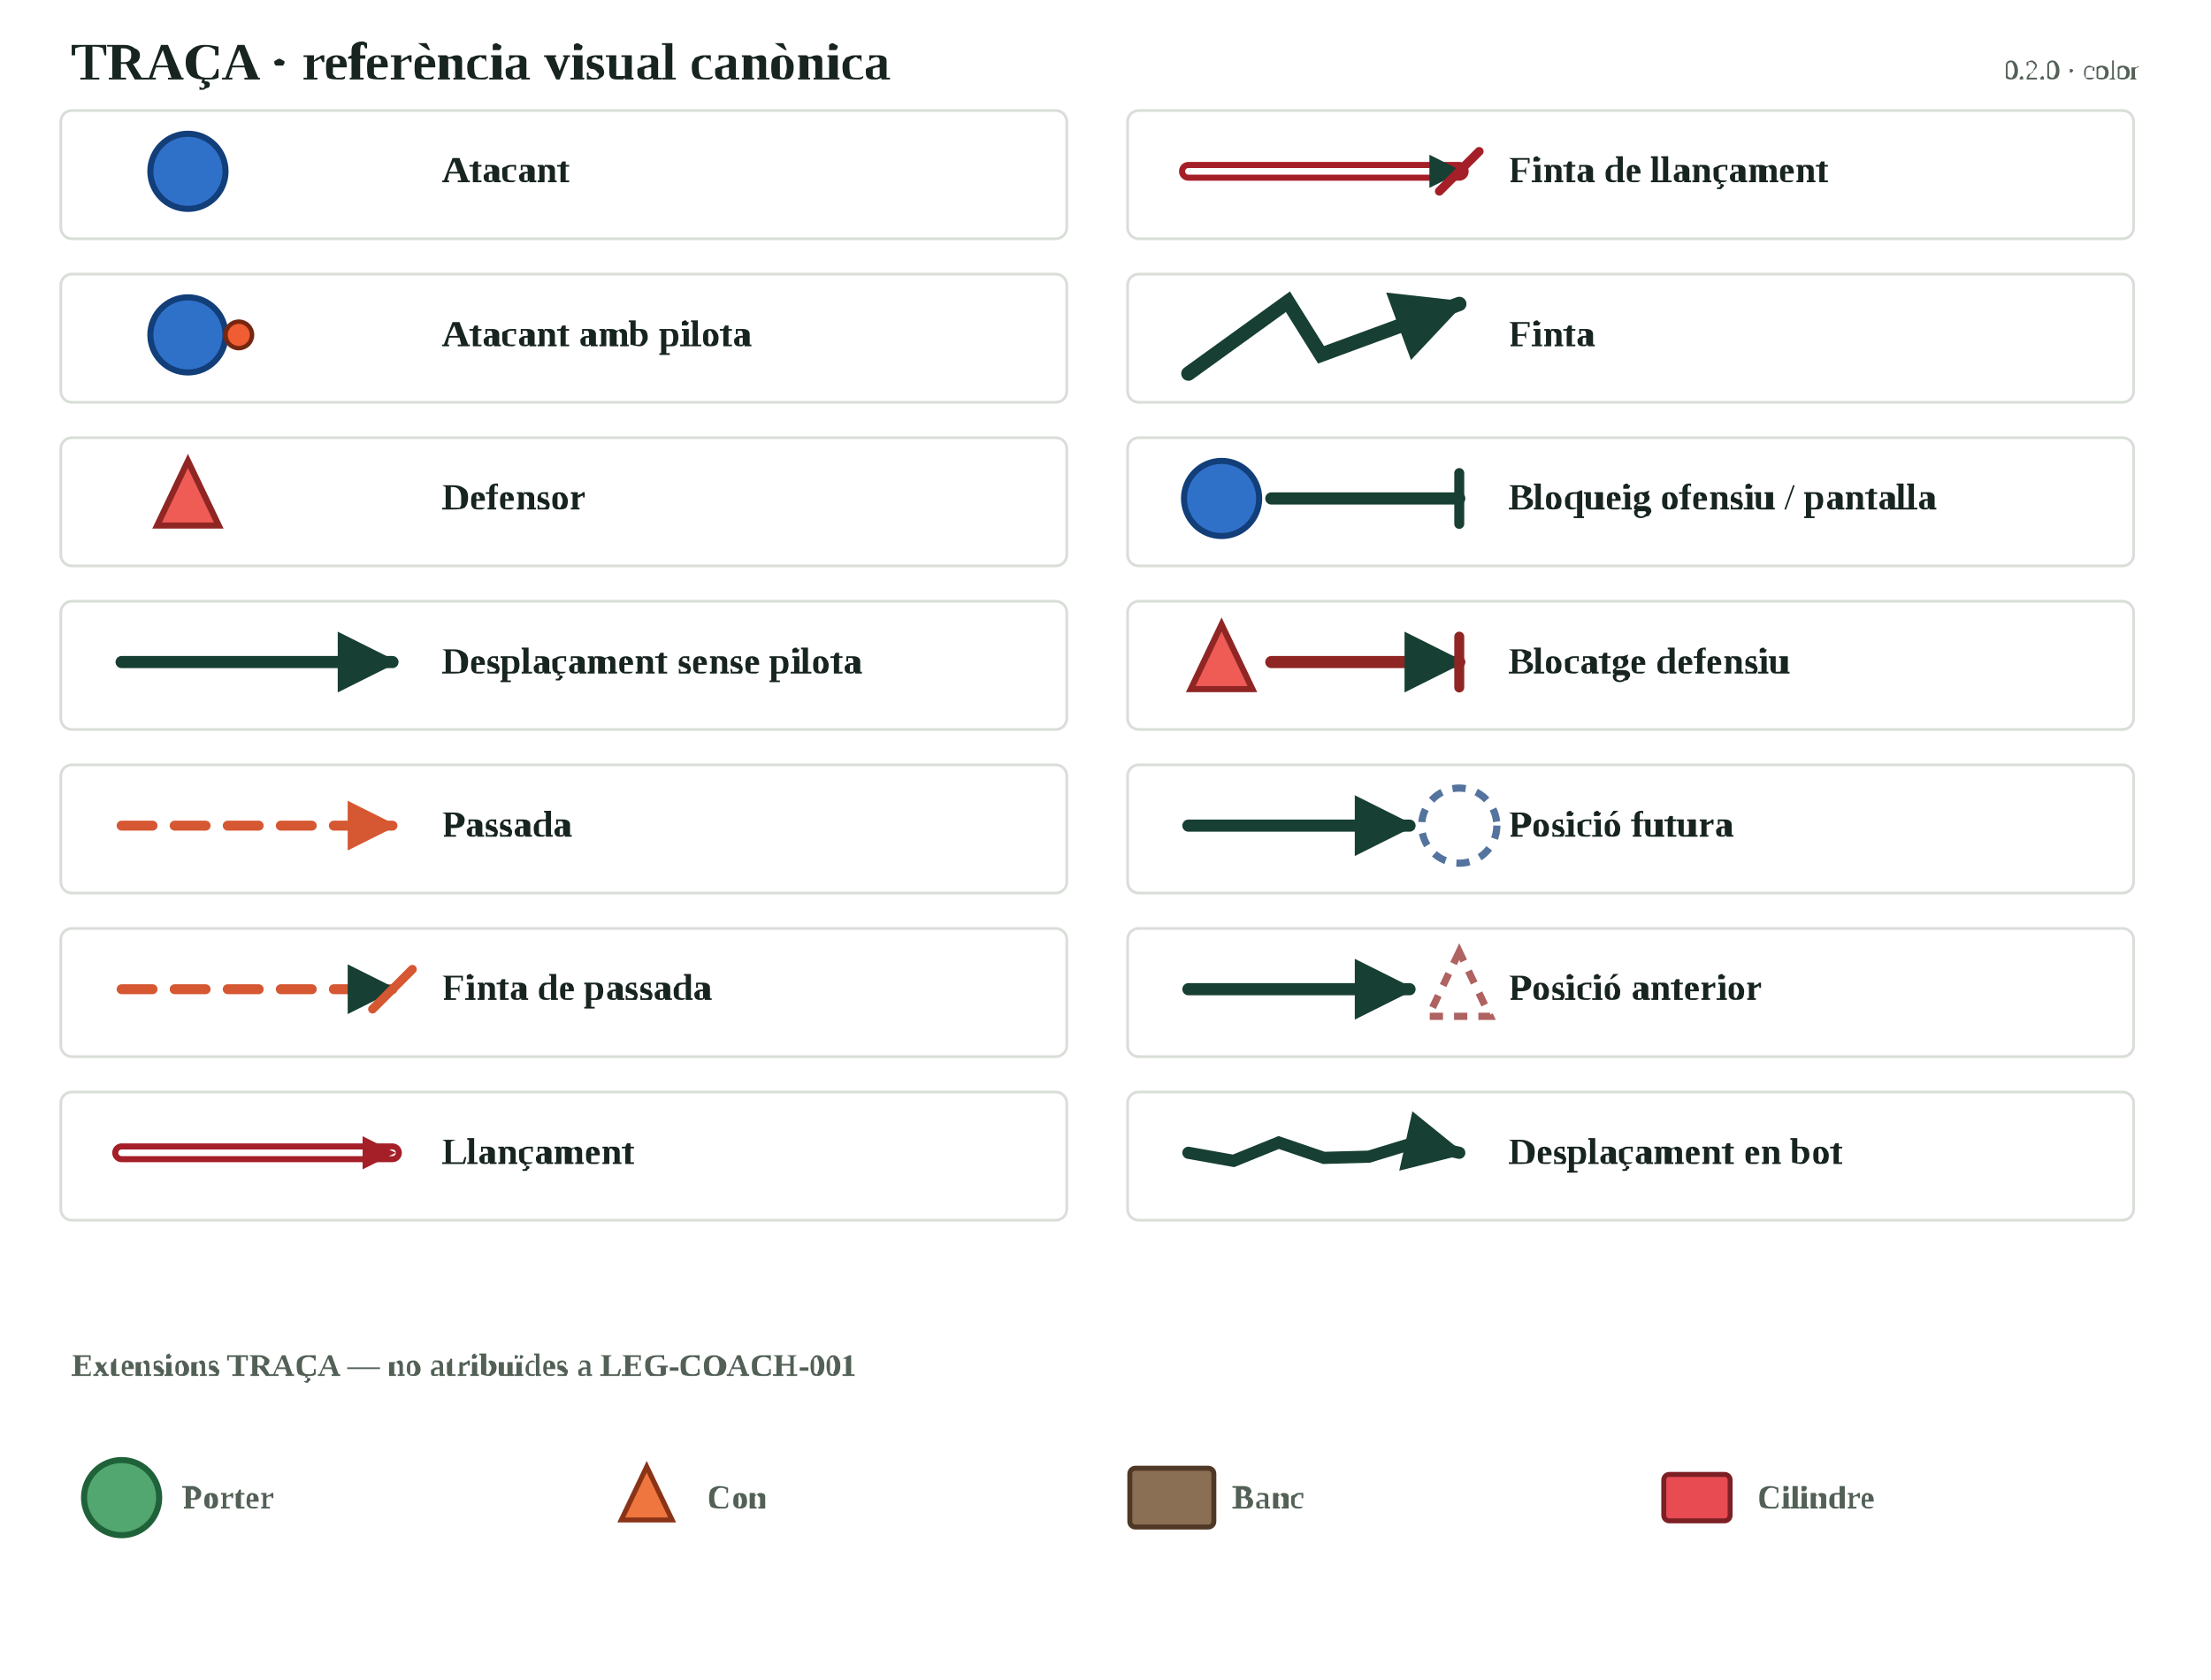
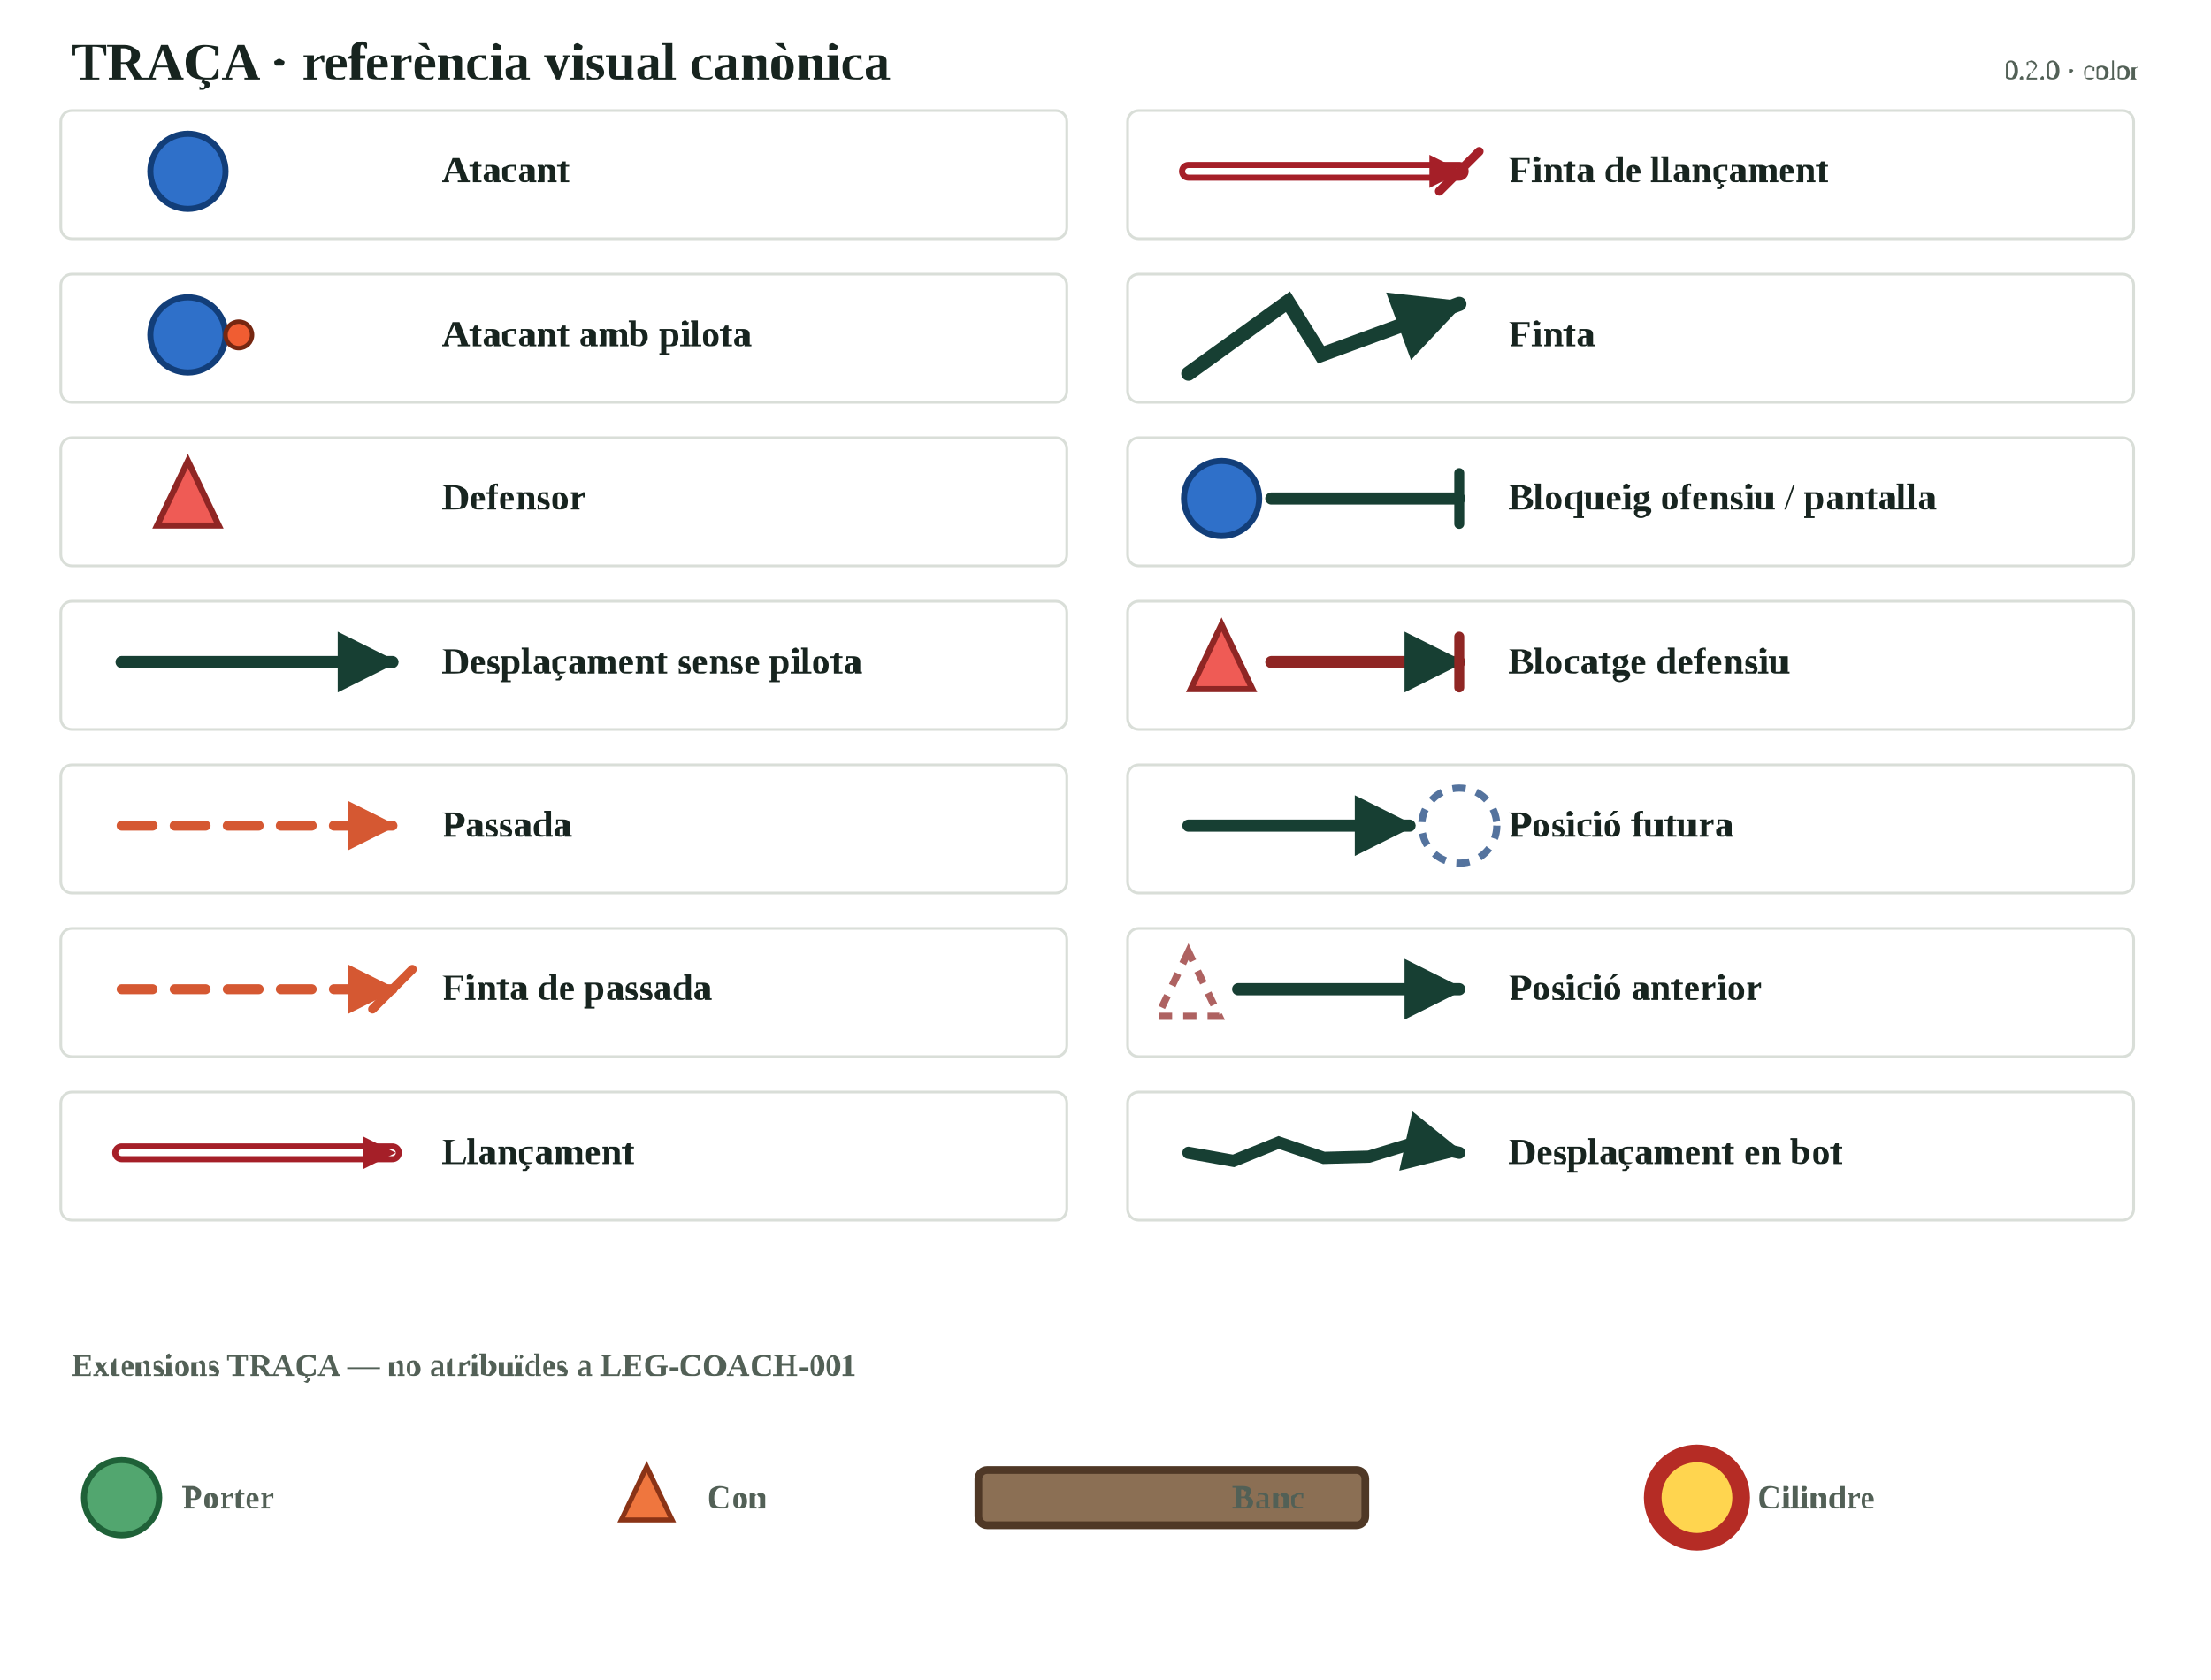
<svg xmlns="http://www.w3.org/2000/svg" viewBox="0 0 20 15.2" class="traca-symbol-sheet mode-color" role="img" aria-label="Làmina canònica dels 14 símbols de TRAÇA">
  <rect x="0" y="0" width="20" height="15.2" fill="#ffffff" />
  <defs>
    <marker id="traca-arrow-dark" viewBox="0 0 10 10" refX="9" refY="5" markerWidth="5" markerHeight="5" orient="auto">
      <path d="M 0 0 L 10 5 L 0 10 z" fill="#173f33" />
    </marker>
    <marker id="traca-arrow-pass" viewBox="0 0 10 10" refX="9" refY="5" markerWidth="5" markerHeight="5" orient="auto">
      <path d="M 0 0 L 10 5 L 0 10 z" fill="#d55832" />
    </marker>
    <marker id="traca-arrow-shot" viewBox="0 0 10 10" refX="9" refY="5" markerWidth="5" markerHeight="5" orient="auto">
      <path d="M 0 0 L 10 5 L 0 10 z" fill="#a51f28" />
    </marker>
  </defs>
  <text x="0.65" y="0.72" fill="#17241f" font-size="0.48" font-weight="850">TRAÇA · referència visual canònica</text>
  <text x="19.35" y="0.72" fill="#526056" font-size="0.25" text-anchor="end">0.2.0 · color</text>
  <g data-canonical-ref="CVR_ATTACKER" data-concept="attacker">
    <rect x="0.55" y="1" width="9.1" height="1.16" rx="0.1" fill="none" stroke="#d9ded8" stroke-width="0.025" />
    <g class="selectable entity-node" data-ref="geometry:entity:attacker_0" data-kind="entity" tabindex="0" role="button" aria-label="attacker attacker_0">
+       <circle cx="1.7" cy="1.55" r="0.58" fill="transparent" pointer-events="all" />
      <circle cx="1.7" cy="1.55" r="0.34" fill="#2f70c9" stroke="#123e79" stroke-width="0.055" />
    </g>
    <text x="4" y="1.65" fill="#17241f" font-size="0.34" font-weight="720">Atacant</text>
  </g>
  <g data-canonical-ref="CVR_ATTACKER_WITH_BALL" data-concept="attacker_with_ball">
    <rect x="0.55" y="2.48" width="9.1" height="1.16" rx="0.1" fill="none" stroke="#d9ded8" stroke-width="0.025" />
    <g class="selectable entity-node" data-ref="geometry:entity:attacker_ball_1" data-kind="entity" tabindex="0" role="button" aria-label="attacker attacker_ball_1">
+       <circle cx="1.7" cy="3.03" r="0.58" fill="transparent" pointer-events="all" />
      <circle cx="1.7" cy="3.03" r="0.34" fill="#2f70c9" stroke="#123e79" stroke-width="0.055" />
    </g>
    <g class="ball-node" role="img" aria-label="Pilota B amb A" data-ball-ref="B" pointer-events="none">
      <circle cx="2.16" cy="3.03" r="0.12" fill="#f05d32" stroke="#762711" stroke-width="0.04" />
    </g>
    <text x="4" y="3.13" fill="#17241f" font-size="0.34" font-weight="720">Atacant amb pilota</text>
  </g>
  <g data-canonical-ref="CVR_DEFENDER" data-concept="defender">
    <rect x="0.55" y="3.96" width="9.1" height="1.16" rx="0.1" fill="none" stroke="#d9ded8" stroke-width="0.025" />
    <g class="selectable entity-node" data-ref="geometry:entity:defender_2" data-kind="entity" tabindex="0" role="button" aria-label="defender defender_2">
+       <circle cx="1.7" cy="4.51" r="0.58" fill="transparent" pointer-events="all" />
      <polygon points="1.7,4.17 1.421,4.755 1.979,4.755" fill="#ef5b55" stroke="#8f2624" stroke-width="0.055" />
    </g>
    <text x="4" y="4.61" fill="#17241f" font-size="0.34" font-weight="720">Defensor</text>
  </g>
  <g data-canonical-ref="CVR_MOVEMENT_WITHOUT_BALL" data-concept="movement_without_ball">
    <rect x="0.55" y="5.44" width="9.1" height="1.16" rx="0.1" fill="none" stroke="#d9ded8" stroke-width="0.025" />
    <path d="M 1.1 5.99 L 3.55 5.99" fill="none" stroke="#173f33" stroke-width="0.11" stroke-linecap="round" stroke-linejoin="miter" marker-end="url(#traca-arrow-dark)" class="selectable exercise-path" data-ref="geometry:legend:movement_without_ball_3" data-kind="path" data-path-suffix="segments" />
    <text x="4" y="6.09" fill="#17241f" font-size="0.34" font-weight="720">Desplaçament sense pilota</text>
  </g>
  <g data-canonical-ref="CVR_PASS" data-concept="pass">
    <rect x="0.55" y="6.92" width="9.1" height="1.16" rx="0.1" fill="none" stroke="#d9ded8" stroke-width="0.025" />
    <path d="M 1.1 7.47 L 3.55 7.47" fill="none" stroke="#d55832" stroke-width="0.09" stroke-dasharray="0.28 0.20" stroke-linecap="round" stroke-linejoin="miter" marker-end="url(#traca-arrow-pass)" class="selectable exercise-path" data-ref="geometry:legend:pass_4" data-kind="path" data-path-suffix="segments" />
    <text x="4" y="7.57" fill="#17241f" font-size="0.34" font-weight="720">Passada</text>
  </g>
  <g data-canonical-ref="CVR_PASS_FEINT" data-concept="pass_feint">
    <rect x="0.55" y="8.4" width="9.1" height="1.16" rx="0.1" fill="none" stroke="#d9ded8" stroke-width="0.025" />
-     <path d="M 1.1 8.95 L 3.55 8.95" fill="none" stroke="#d55832" stroke-width="0.09" stroke-dasharray="0.28 0.20" stroke-linecap="round" stroke-linejoin="miter" marker-end="url(#traca-arrow-dark)" class="selectable exercise-path" data-ref="geometry:legend:pass_feint_5" data-kind="path" data-path-suffix="segments" />
+     <path d="M 1.1 8.95 L 3.55 8.95" fill="none" stroke="#d55832" stroke-width="0.09" stroke-dasharray="0.28 0.20" stroke-linecap="round" stroke-linejoin="miter" marker-end="url(#traca-arrow-pass)" class="selectable exercise-path" data-ref="geometry:legend:pass_feint_5" data-kind="path" data-path-suffix="segments" />
    <line x1="3.37" y1="9.13" x2="3.73" y2="8.77" stroke="#d55832" stroke-width="0.08" stroke-linecap="round" pointer-events="none" />
    <text x="4" y="9.05" fill="#17241f" font-size="0.34" font-weight="720">Finta de passada</text>
  </g>
  <g data-canonical-ref="CVR_SHOT" data-concept="shot">
    <rect x="0.55" y="9.88" width="9.1" height="1.16" rx="0.1" fill="none" stroke="#d9ded8" stroke-width="0.025" />
    <path d="M 1.1 10.43 L 3.55 10.43" fill="none" stroke="#a51f28" stroke-width="0.17" stroke-linecap="round" stroke-linejoin="miter" pointer-events="none" />
    <path d="M 1.1 10.43 L 3.55 10.43" fill="none" stroke="#ffffff" stroke-width="0.06" stroke-linecap="round" stroke-linejoin="miter" marker-end="url(#traca-arrow-shot)" class="selectable exercise-path" data-ref="geometry:legend:shot_6" data-kind="path" data-path-suffix="segments" />
    <text x="4" y="10.53" fill="#17241f" font-size="0.34" font-weight="720">Llançament</text>
  </g>
  <g data-canonical-ref="CVR_SHOT_FEINT" data-concept="shot_feint">
    <rect x="10.2" y="1" width="9.1" height="1.16" rx="0.1" fill="none" stroke="#d9ded8" stroke-width="0.025" />
    <path d="M 10.75 1.55 L 13.2 1.55" fill="none" stroke="#a51f28" stroke-width="0.17" stroke-linecap="round" stroke-linejoin="miter" pointer-events="none" />
-     <path d="M 10.75 1.55 L 13.2 1.55" fill="none" stroke="#ffffff" stroke-width="0.06" stroke-linecap="round" stroke-linejoin="miter" marker-end="url(#traca-arrow-dark)" class="selectable exercise-path" data-ref="geometry:legend:shot_feint_7" data-kind="path" data-path-suffix="segments" />
+     <path d="M 10.75 1.55 L 13.2 1.55" fill="none" stroke="#ffffff" stroke-width="0.06" stroke-linecap="round" stroke-linejoin="miter" marker-end="url(#traca-arrow-shot)" class="selectable exercise-path" data-ref="geometry:legend:shot_feint_7" data-kind="path" data-path-suffix="segments" />
    <line x1="13.02" y1="1.73" x2="13.38" y2="1.37" stroke="#a51f28" stroke-width="0.08" stroke-linecap="round" pointer-events="none" />
    <text x="13.65" y="1.65" fill="#17241f" font-size="0.34" font-weight="720">Finta de llançament</text>
  </g>
  <g data-canonical-ref="CVR_FEINT" data-concept="feint">
    <rect x="10.2" y="2.48" width="9.1" height="1.16" rx="0.1" fill="none" stroke="#d9ded8" stroke-width="0.025" />
    <path d="M 10.75 3.38 L 11.65 2.73 L 11.95 3.21 L 13.2 2.75" fill="none" stroke="#173f33" stroke-width="0.13" stroke-linecap="round" stroke-linejoin="miter" marker-end="url(#traca-arrow-dark)" class="selectable exercise-path" data-ref="geometry:legend:feint_8" data-kind="path" data-path-suffix="segments" />
    <text x="13.65" y="3.13" fill="#17241f" font-size="0.34" font-weight="720">Finta</text>
  </g>
  <g data-canonical-ref="CVR_BLOCK_SCREEN" data-concept="block_screen">
    <rect x="10.2" y="3.96" width="9.1" height="1.16" rx="0.1" fill="none" stroke="#d9ded8" stroke-width="0.025" />
    <g class="selectable entity-node" data-ref="geometry:entity:block_screen_9" data-kind="entity" tabindex="0" role="button" aria-label="attacker block_screen_9">
+       <circle cx="11.05" cy="4.51" r="0.58" fill="transparent" pointer-events="all" />
      <circle cx="11.05" cy="4.51" r="0.34" fill="#2f70c9" stroke="#123e79" stroke-width="0.055" />
    </g>
    <path d="M 11.5 4.51 L 13.2 4.51" fill="none" stroke="#173f33" stroke-width="0.11" stroke-linecap="round" stroke-linejoin="miter" class="selectable exercise-path" data-ref="geometry:legend:block_screen_9" data-kind="path" data-path-suffix="segments" />
    <line x1="13.2" y1="4.28" x2="13.2" y2="4.74" stroke="#173f33" stroke-width="0.09" stroke-linecap="round" pointer-events="none" />
    <text x="13.65" y="4.61" fill="#17241f" font-size="0.34" font-weight="720">Bloqueig ofensiu / pantalla</text>
  </g>
  <g data-canonical-ref="CVR_DEFENSIVE_BLOCK" data-concept="defensive_block">
    <rect x="10.2" y="5.44" width="9.1" height="1.16" rx="0.1" fill="none" stroke="#d9ded8" stroke-width="0.025" />
    <g class="selectable entity-node" data-ref="geometry:entity:defensive_block_10" data-kind="entity" tabindex="0" role="button" aria-label="defender defensive_block_10">
+       <circle cx="11.05" cy="5.99" r="0.58" fill="transparent" pointer-events="all" />
      <polygon points="11.05,5.65 10.771,6.235 11.329,6.235" fill="#ef5b55" stroke="#8f2624" stroke-width="0.055" />
    </g>
    <path d="M 11.5 5.99 L 13.2 5.99" fill="none" stroke="#8f2624" stroke-width="0.11" stroke-linecap="round" stroke-linejoin="miter" marker-end="url(#traca-arrow-dark)" class="selectable exercise-path" data-ref="geometry:legend:defensive_block_10" data-kind="path" data-path-suffix="segments" />
    <line x1="13.2" y1="5.76" x2="13.2" y2="6.22" stroke="#8f2624" stroke-width="0.09" stroke-linecap="round" pointer-events="none" />
    <text x="13.65" y="6.09" fill="#17241f" font-size="0.34" font-weight="720">Blocatge defensiu</text>
  </g>
  <g data-canonical-ref="CVR_FUTURE_POSITION" data-concept="future_position">
    <rect x="10.2" y="6.92" width="9.1" height="1.16" rx="0.1" fill="none" stroke="#d9ded8" stroke-width="0.025" />
    <g class="participant-state-node" role="img" pointer-events="none" aria-label="Posició futura TEMP_11" data-temporal-status="future">
      <circle cx="13.2" cy="7.47" r="0.34" fill="none" stroke="#123e79" stroke-opacity="0.72" stroke-width="0.065" stroke-dasharray="0.12 0.10" />
    </g>
    <path d="M 10.75 7.47 L 12.75 7.47" fill="none" stroke="#173f33" stroke-width="0.11" stroke-linecap="round" stroke-linejoin="miter" marker-end="url(#traca-arrow-dark)" class="selectable exercise-path" data-ref="geometry:legend:future_position_11" data-kind="path" data-path-suffix="segments" />
    <text x="13.65" y="7.57" fill="#17241f" font-size="0.34" font-weight="720">Posició futura</text>
  </g>
  <g data-canonical-ref="CVR_PAST_POSITION" data-concept="past_position">
    <rect x="10.2" y="8.4" width="9.1" height="1.16" rx="0.1" fill="none" stroke="#d9ded8" stroke-width="0.025" />
    <g class="participant-state-node" role="img" pointer-events="none" aria-label="Posició anterior TEMP_12" data-temporal-status="past">
-       <polygon points="13.2,8.61 12.921,9.195 13.479,9.195" fill="none" stroke="#8f2624" stroke-opacity="0.72" stroke-width="0.065" stroke-dasharray="0.12 0.10" />
+       <polygon points="10.75,8.61 10.471,9.195 11.029,9.195" fill="none" stroke="#8f2624" stroke-opacity="0.72" stroke-width="0.065" stroke-dasharray="0.12 0.10" />
    </g>
-     <path d="M 10.75 8.95 L 12.75 8.95" fill="none" stroke="#173f33" stroke-width="0.11" stroke-linecap="round" stroke-linejoin="miter" marker-end="url(#traca-arrow-dark)" class="selectable exercise-path" data-ref="geometry:legend:past_position_12" data-kind="path" data-path-suffix="segments" />
+     <path d="M 11.2 8.95 L 13.2 8.95" fill="none" stroke="#173f33" stroke-width="0.11" stroke-linecap="round" stroke-linejoin="miter" marker-end="url(#traca-arrow-dark)" class="selectable exercise-path" data-ref="geometry:legend:past_position_12" data-kind="path" data-path-suffix="segments" />
    <text x="13.65" y="9.05" fill="#17241f" font-size="0.34" font-weight="720">Posició anterior</text>
  </g>
  <g data-canonical-ref="CVR_DRIBBLE" data-concept="dribble">
    <rect x="10.2" y="9.88" width="9.1" height="1.16" rx="0.1" fill="none" stroke="#d9ded8" stroke-width="0.025" />
    <path d="M 10.75 10.43 L 11.158 10.503 L 11.567 10.337 L 11.975 10.476 L 12.383 10.465 L 12.792 10.34 L 13.2 10.43" fill="none" stroke="#173f33" stroke-width="0.11" stroke-linecap="round" stroke-linejoin="miter" marker-end="url(#traca-arrow-dark)" class="selectable exercise-path" data-ref="geometry:legend:dribble_13" data-kind="path" data-path-suffix="segments" />
    <text x="13.65" y="10.53" fill="#17241f" font-size="0.34" font-weight="720">Desplaçament en bot</text>
  </g>
  <text x="0.65" y="12.45" fill="#526056" font-size="0.29" font-weight="800">Extensions TRAÇA — no atribuïdes a LEG-COACH-001</text>
  <g data-extension="goalkeeper">
    <g class="selectable entity-node" data-ref="geometry:entity:EXT_goalkeeper" data-kind="entity" tabindex="0" role="button" aria-label="goalkeeper EXT_goalkeeper">
+       <circle cx="1.1" cy="13.55" r="0.58" fill="transparent" pointer-events="all" />
      <circle cx="1.1" cy="13.55" r="0.34" fill="#52a66f" stroke="#1f6138" stroke-width="0.055" />
    </g>
    <text x="1.65" y="13.65" fill="#526056" font-size="0.3" font-weight="700">Porter</text>
  </g>
  <g data-extension="cone">
    <g class="selectable entity-node" data-ref="geometry:entity:EXT_cone" data-kind="entity" tabindex="0" role="button" aria-label="cone EXT_cone">
+       <circle cx="5.85" cy="13.55" r="0.58" fill="transparent" pointer-events="all" />
      <polygon points="5.85,13.27 5.62,13.752 6.08,13.752" fill="#ef763e" stroke="#8a3316" stroke-width="0.045" />
    </g>
    <text x="6.4" y="13.65" fill="#526056" font-size="0.3" font-weight="700">Con</text>
  </g>
  <g data-extension="bench">
-     <g class="selectable entity-node" data-ref="geometry:entity:EXT_bench" data-kind="entity" tabindex="0" role="button" aria-label="bench EXT_bench">
-       <rect x="10.22" y="13.284" width="0.76" height="0.532" rx="0.05" fill="#8b6f54" stroke="#4f3826" stroke-width="0.045" />
+     <g class="selectable entity-node" data-ref="geometry:entity:EXT_bench" data-kind="entity" tabindex="0" role="button" aria-label="bench EXT_bench" transform="rotate(0 10.6 13.55)">
+       <circle cx="10.6" cy="13.55" r="0.58" fill="transparent" pointer-events="all" />
+       <rect x="8.85" y="13.3" width="3.5" height="0.5" rx="0.08" fill="#8b6f54" stroke="#4f3826" stroke-width="0.07" />
    </g>
    <text x="11.15" y="13.65" fill="#526056" font-size="0.3" font-weight="700">Banc</text>
  </g>
  <g data-extension="cylinder">
    <g class="selectable entity-node" data-ref="geometry:entity:EXT_cylinder" data-kind="entity" tabindex="0" role="button" aria-label="cylinder EXT_cylinder">
-       <rect x="15.05" y="13.34" width="0.6" height="0.42" rx="0.05" fill="#e84b52" stroke="#7d2026" stroke-width="0.045" />
+       <circle cx="15.35" cy="13.55" r="0.58" fill="transparent" pointer-events="all" />
+       <circle cx="15.35" cy="13.55" r="0.4" fill="#ffd54f" stroke="#b52c25" stroke-width="0.16" />
    </g>
    <text x="15.9" y="13.65" fill="#526056" font-size="0.3" font-weight="700">Cilindre</text>
  </g>
</svg>
